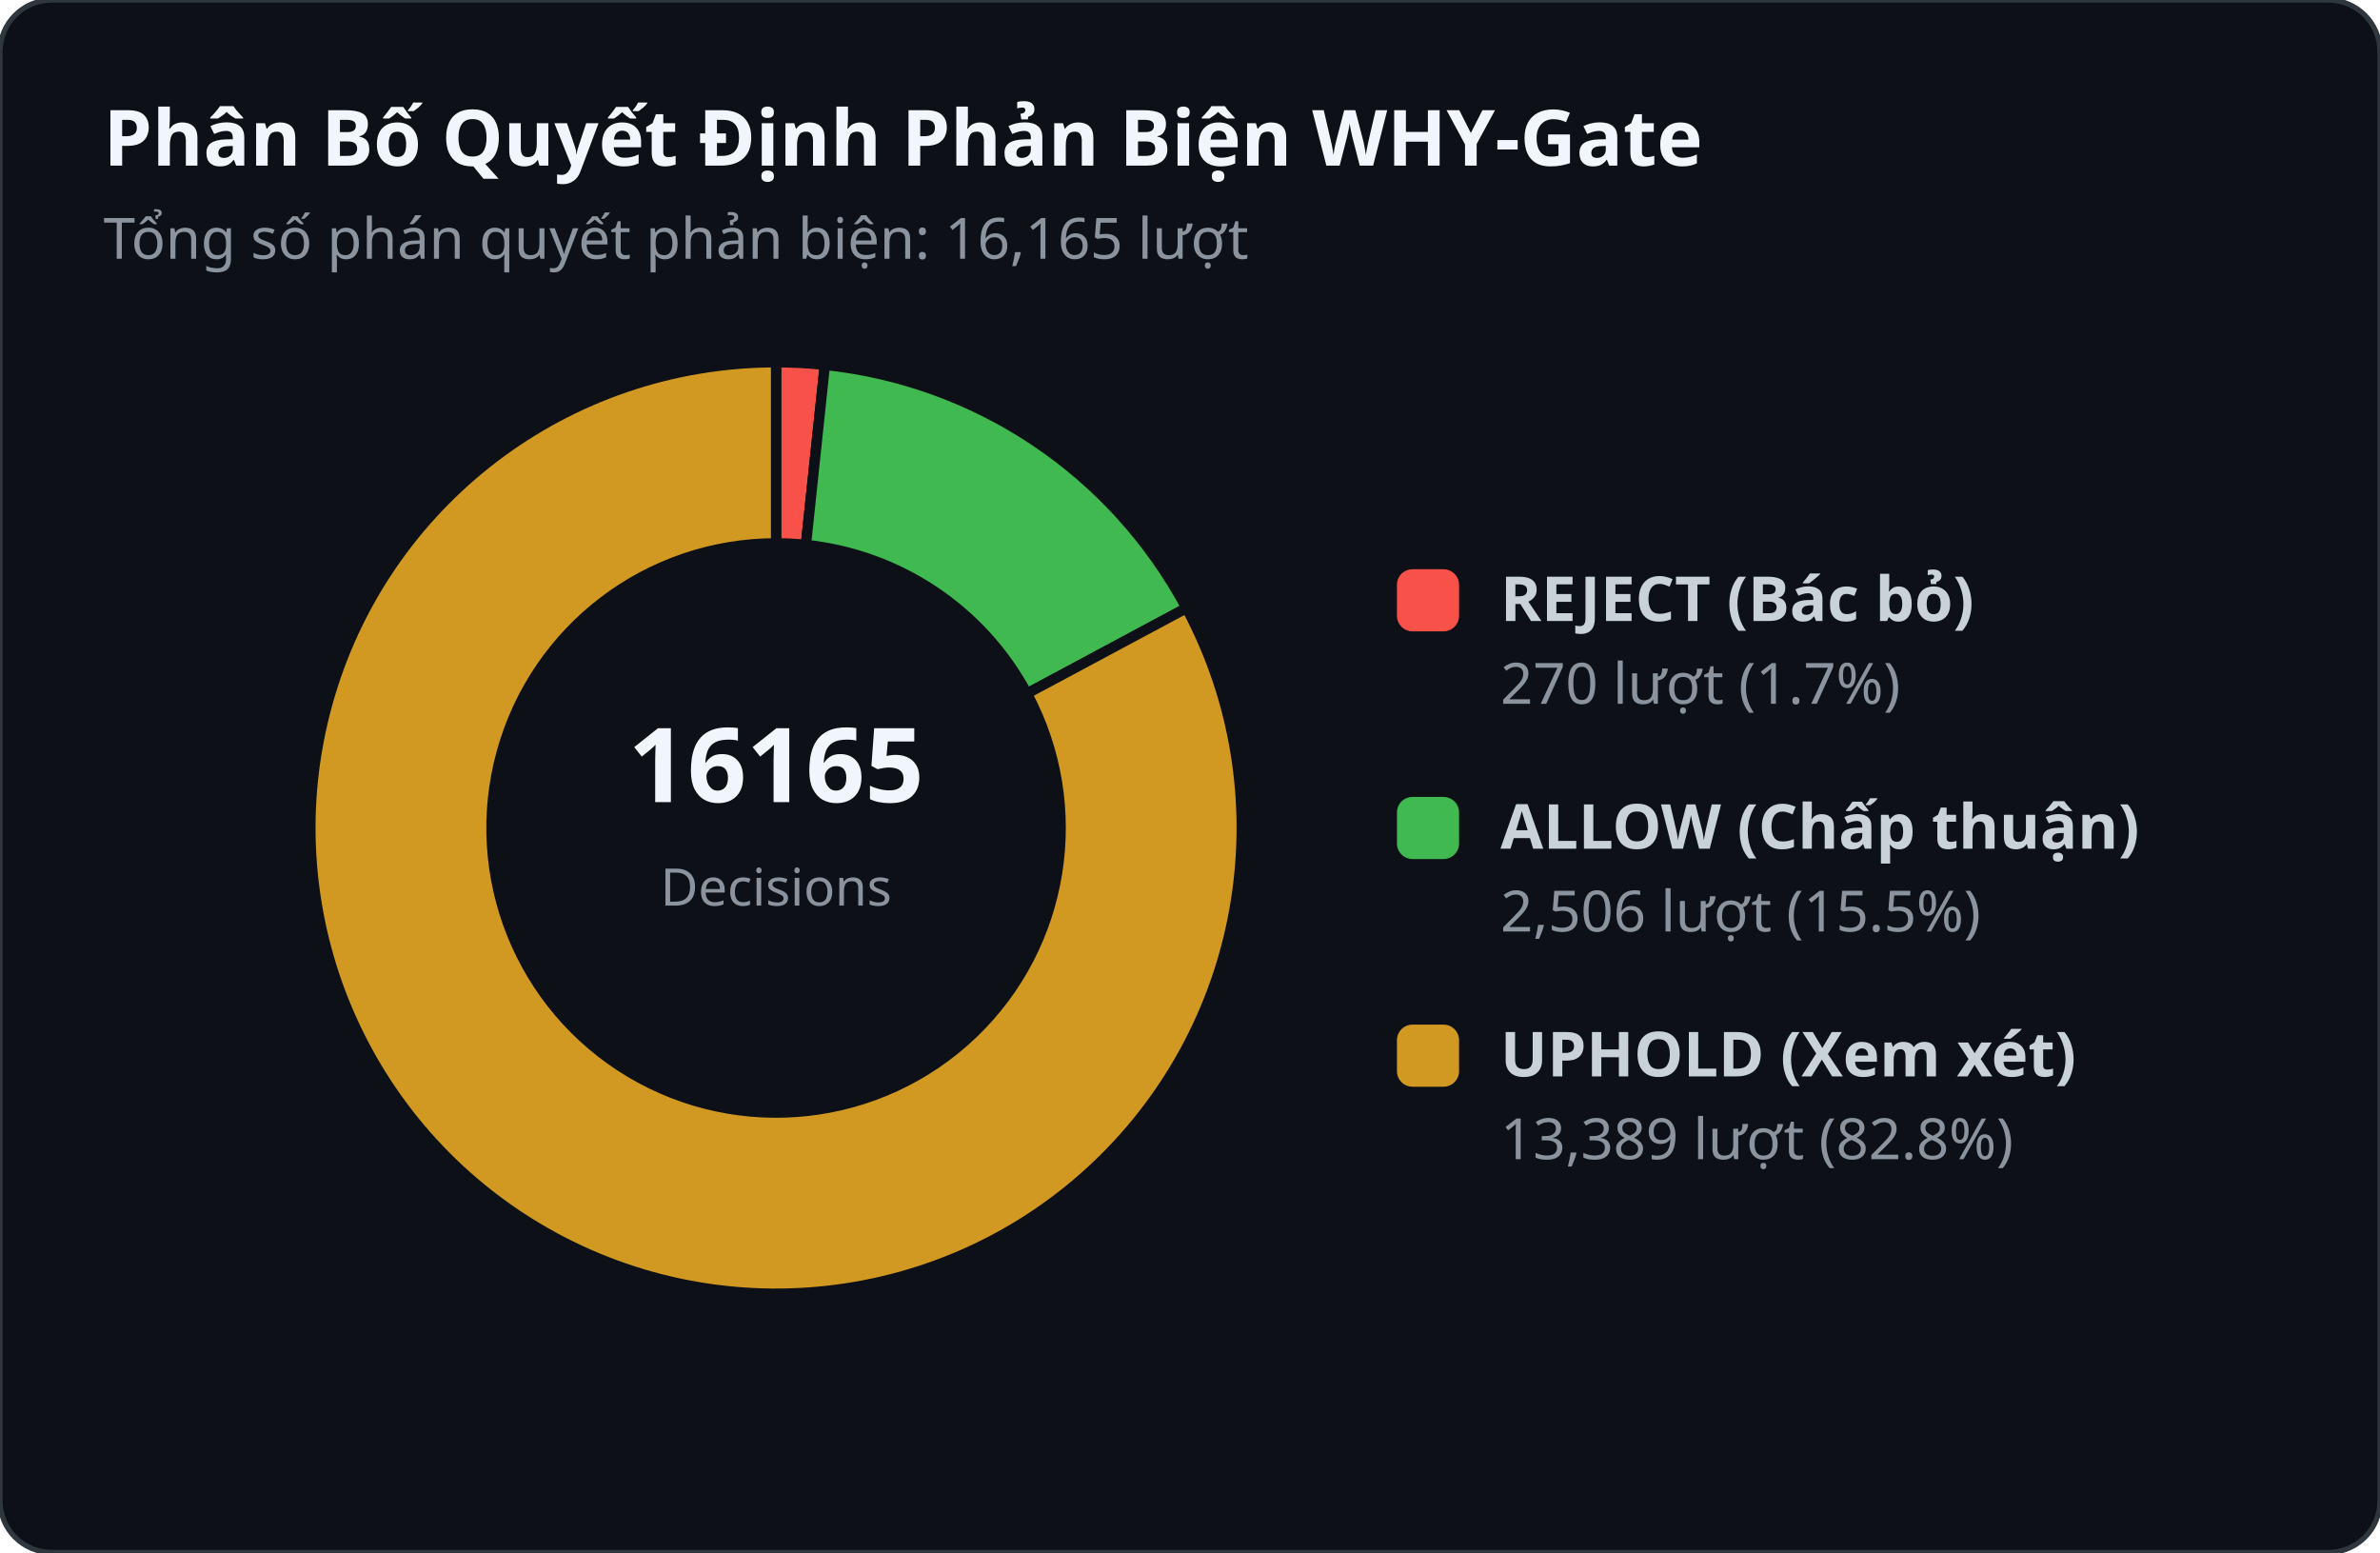
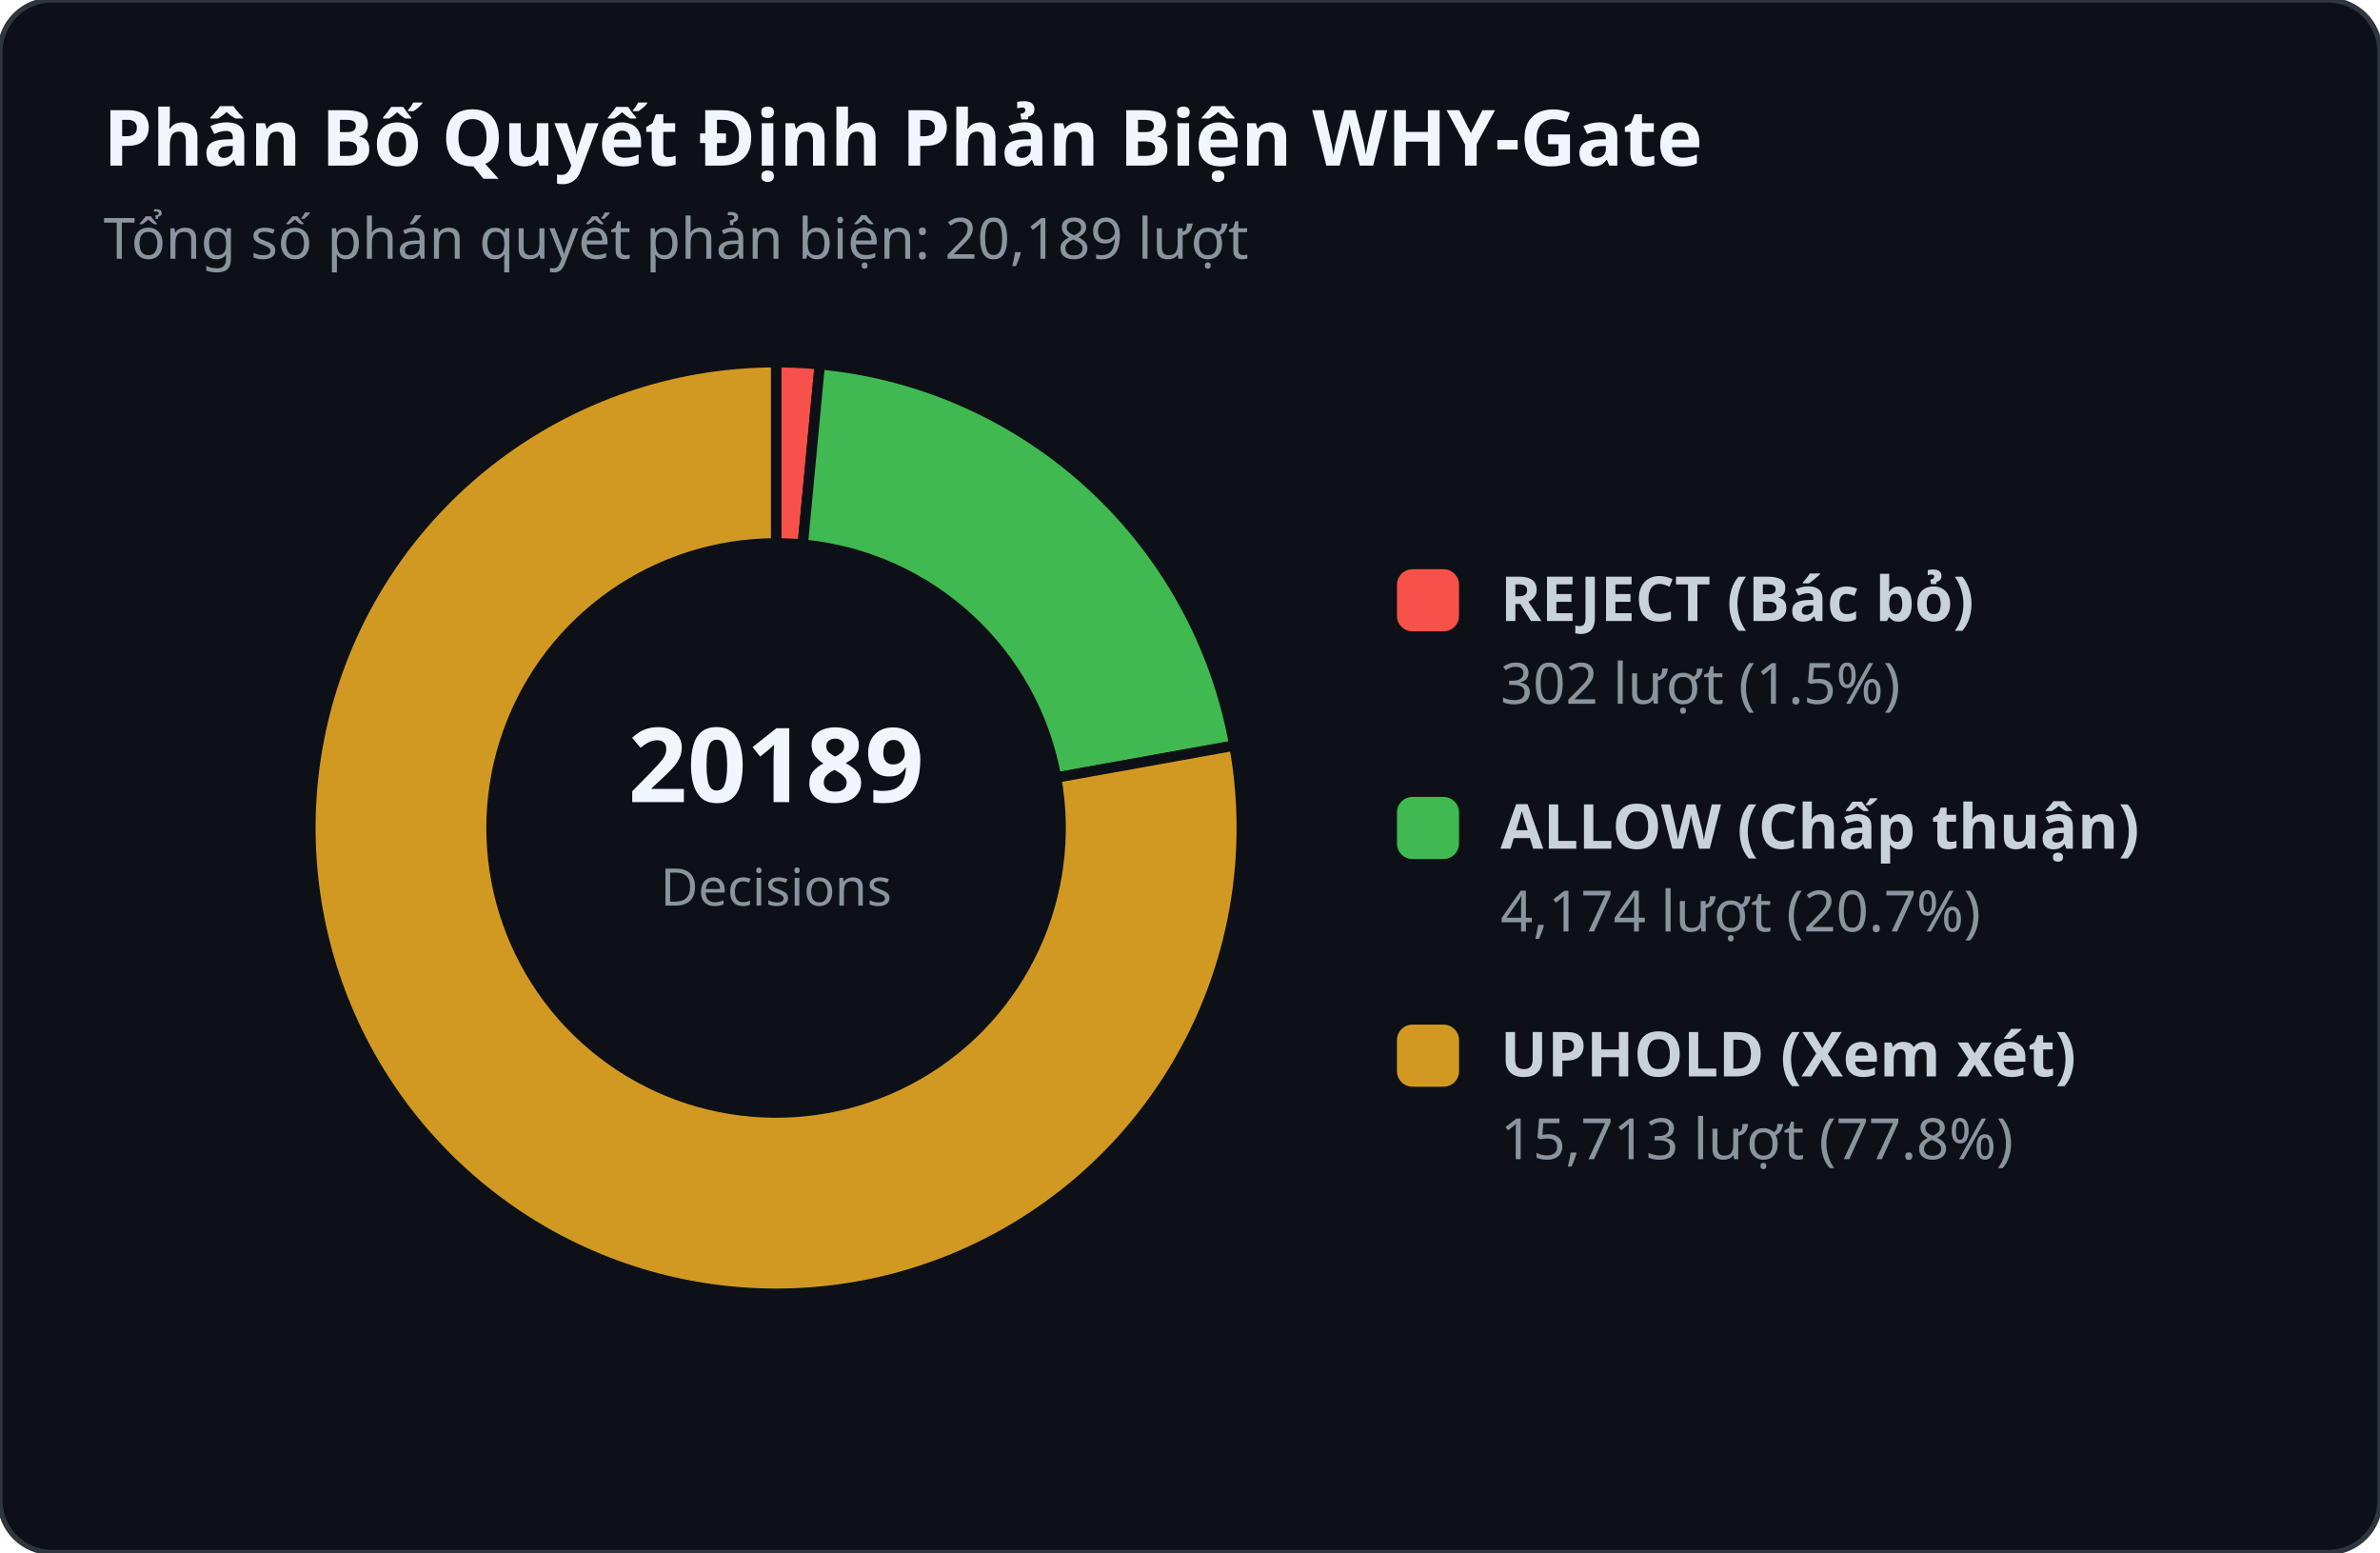
<svg xmlns="http://www.w3.org/2000/svg" width="460" height="300" viewBox="0 0 460 300">
  <rect width="460" height="300" rx="10" fill="#0d1117" stroke="#30363d" stroke-width="1" />
  <text x="20" y="32" font-family="sans-serif" font-size="15" font-weight="600" fill="#f0f6fc">Phân Bố Quyết Định Phản Biện WHY-Gate</text>
-   <text x="20" y="50" font-family="sans-serif" font-size="11" fill="#8b949e">Tổng số phán quyết phản biện: 16,165 lượt</text>
+   <text x="20" y="50" font-family="sans-serif" font-size="11" fill="#8b949e">Tổng số phán quyết phản biện: 20,189 lượt</text>
  <circle cx="150" cy="160" r="90" fill="none" stroke="#30363d" stroke-width="1" />
-   <path d="M 150.00 70.00 A 90 90 0 0 1 159.43 70.50 L 155.76 105.30 A 55 55 0 0 0 150.00 105.00 Z" fill="#f85149" stroke="#0d1117" stroke-width="2" />
-   <path d="M 159.43 70.50 A 90 90 0 0 1 229.33 117.50 L 198.48 134.03 A 55 55 0 0 0 155.76 105.30 Z" fill="#3fb950" stroke="#0d1117" stroke-width="2" />
-   <path d="M 229.33 117.50 A 90 90 0 1 1 150.00 70.00 L 150.00 105.00 A 55 55 0 1 0 198.48 134.03 Z" fill="#d29922" stroke="#0d1117" stroke-width="2" />
-   <text x="150" y="155" text-anchor="middle" font-family="sans-serif" font-size="20" font-weight="700" fill="#f0f6fc">16165</text>
+   <path d="M 150.00 70.00 A 90 90 0 0 1 158.45 70.40 L 155.16 105.24 A 55 55 0 0 0 150.00 105.00 Z" fill="#f85149" stroke="#0d1117" stroke-width="2" />
+   <path d="M 158.45 70.40 A 90 90 0 0 1 238.58 144.08 L 204.13 150.27 A 55 55 0 0 0 155.16 105.24 Z" fill="#3fb950" stroke="#0d1117" stroke-width="2" />
+   <path d="M 238.58 144.08 A 90 90 0 1 1 150.00 70.00 L 150.00 105.00 A 55 55 0 1 0 204.13 150.27 Z" fill="#d29922" stroke="#0d1117" stroke-width="2" />
+   <text x="150" y="155" text-anchor="middle" font-family="sans-serif" font-size="20" font-weight="700" fill="#f0f6fc">20189</text>
  <text x="150" y="175" text-anchor="middle" font-family="sans-serif" font-size="10" fill="#8b949e">Decisions</text>
  <rect x="270" y="110" width="12" height="12" rx="3" fill="#f85149" />
  <text x="290" y="120" font-family="sans-serif" font-size="12" font-weight="600" fill="#c9d1d9">REJECT (Bác bỏ)</text>
-   <text x="290" y="136" font-family="sans-serif" font-size="11" fill="#8b949e">270 lượt (1.7%)</text>
+   <text x="290" y="136" font-family="sans-serif" font-size="11" fill="#8b949e">302 lượt (1.5%)</text>
  <rect x="270" y="154" width="12" height="12" rx="3" fill="#3fb950" />
  <text x="290" y="164" font-family="sans-serif" font-size="12" font-weight="600" fill="#c9d1d9">ALLOW (Chấp thuận)</text>
-   <text x="290" y="180" font-family="sans-serif" font-size="11" fill="#8b949e">2,506 lượt (15.5%)</text>
+   <text x="290" y="180" font-family="sans-serif" font-size="11" fill="#8b949e">4,174 lượt (20.7%)</text>
  <rect x="270" y="198" width="12" height="12" rx="3" fill="#d29922" />
  <text x="290" y="208" font-family="sans-serif" font-size="12" font-weight="600" fill="#c9d1d9">UPHOLD (Xem xét)</text>
-   <text x="290" y="224" font-family="sans-serif" font-size="11" fill="#8b949e">13,389 lượt (82.8%)</text>
+   <text x="290" y="224" font-family="sans-serif" font-size="11" fill="#8b949e">15,713 lượt (77.8%)</text>
</svg>
